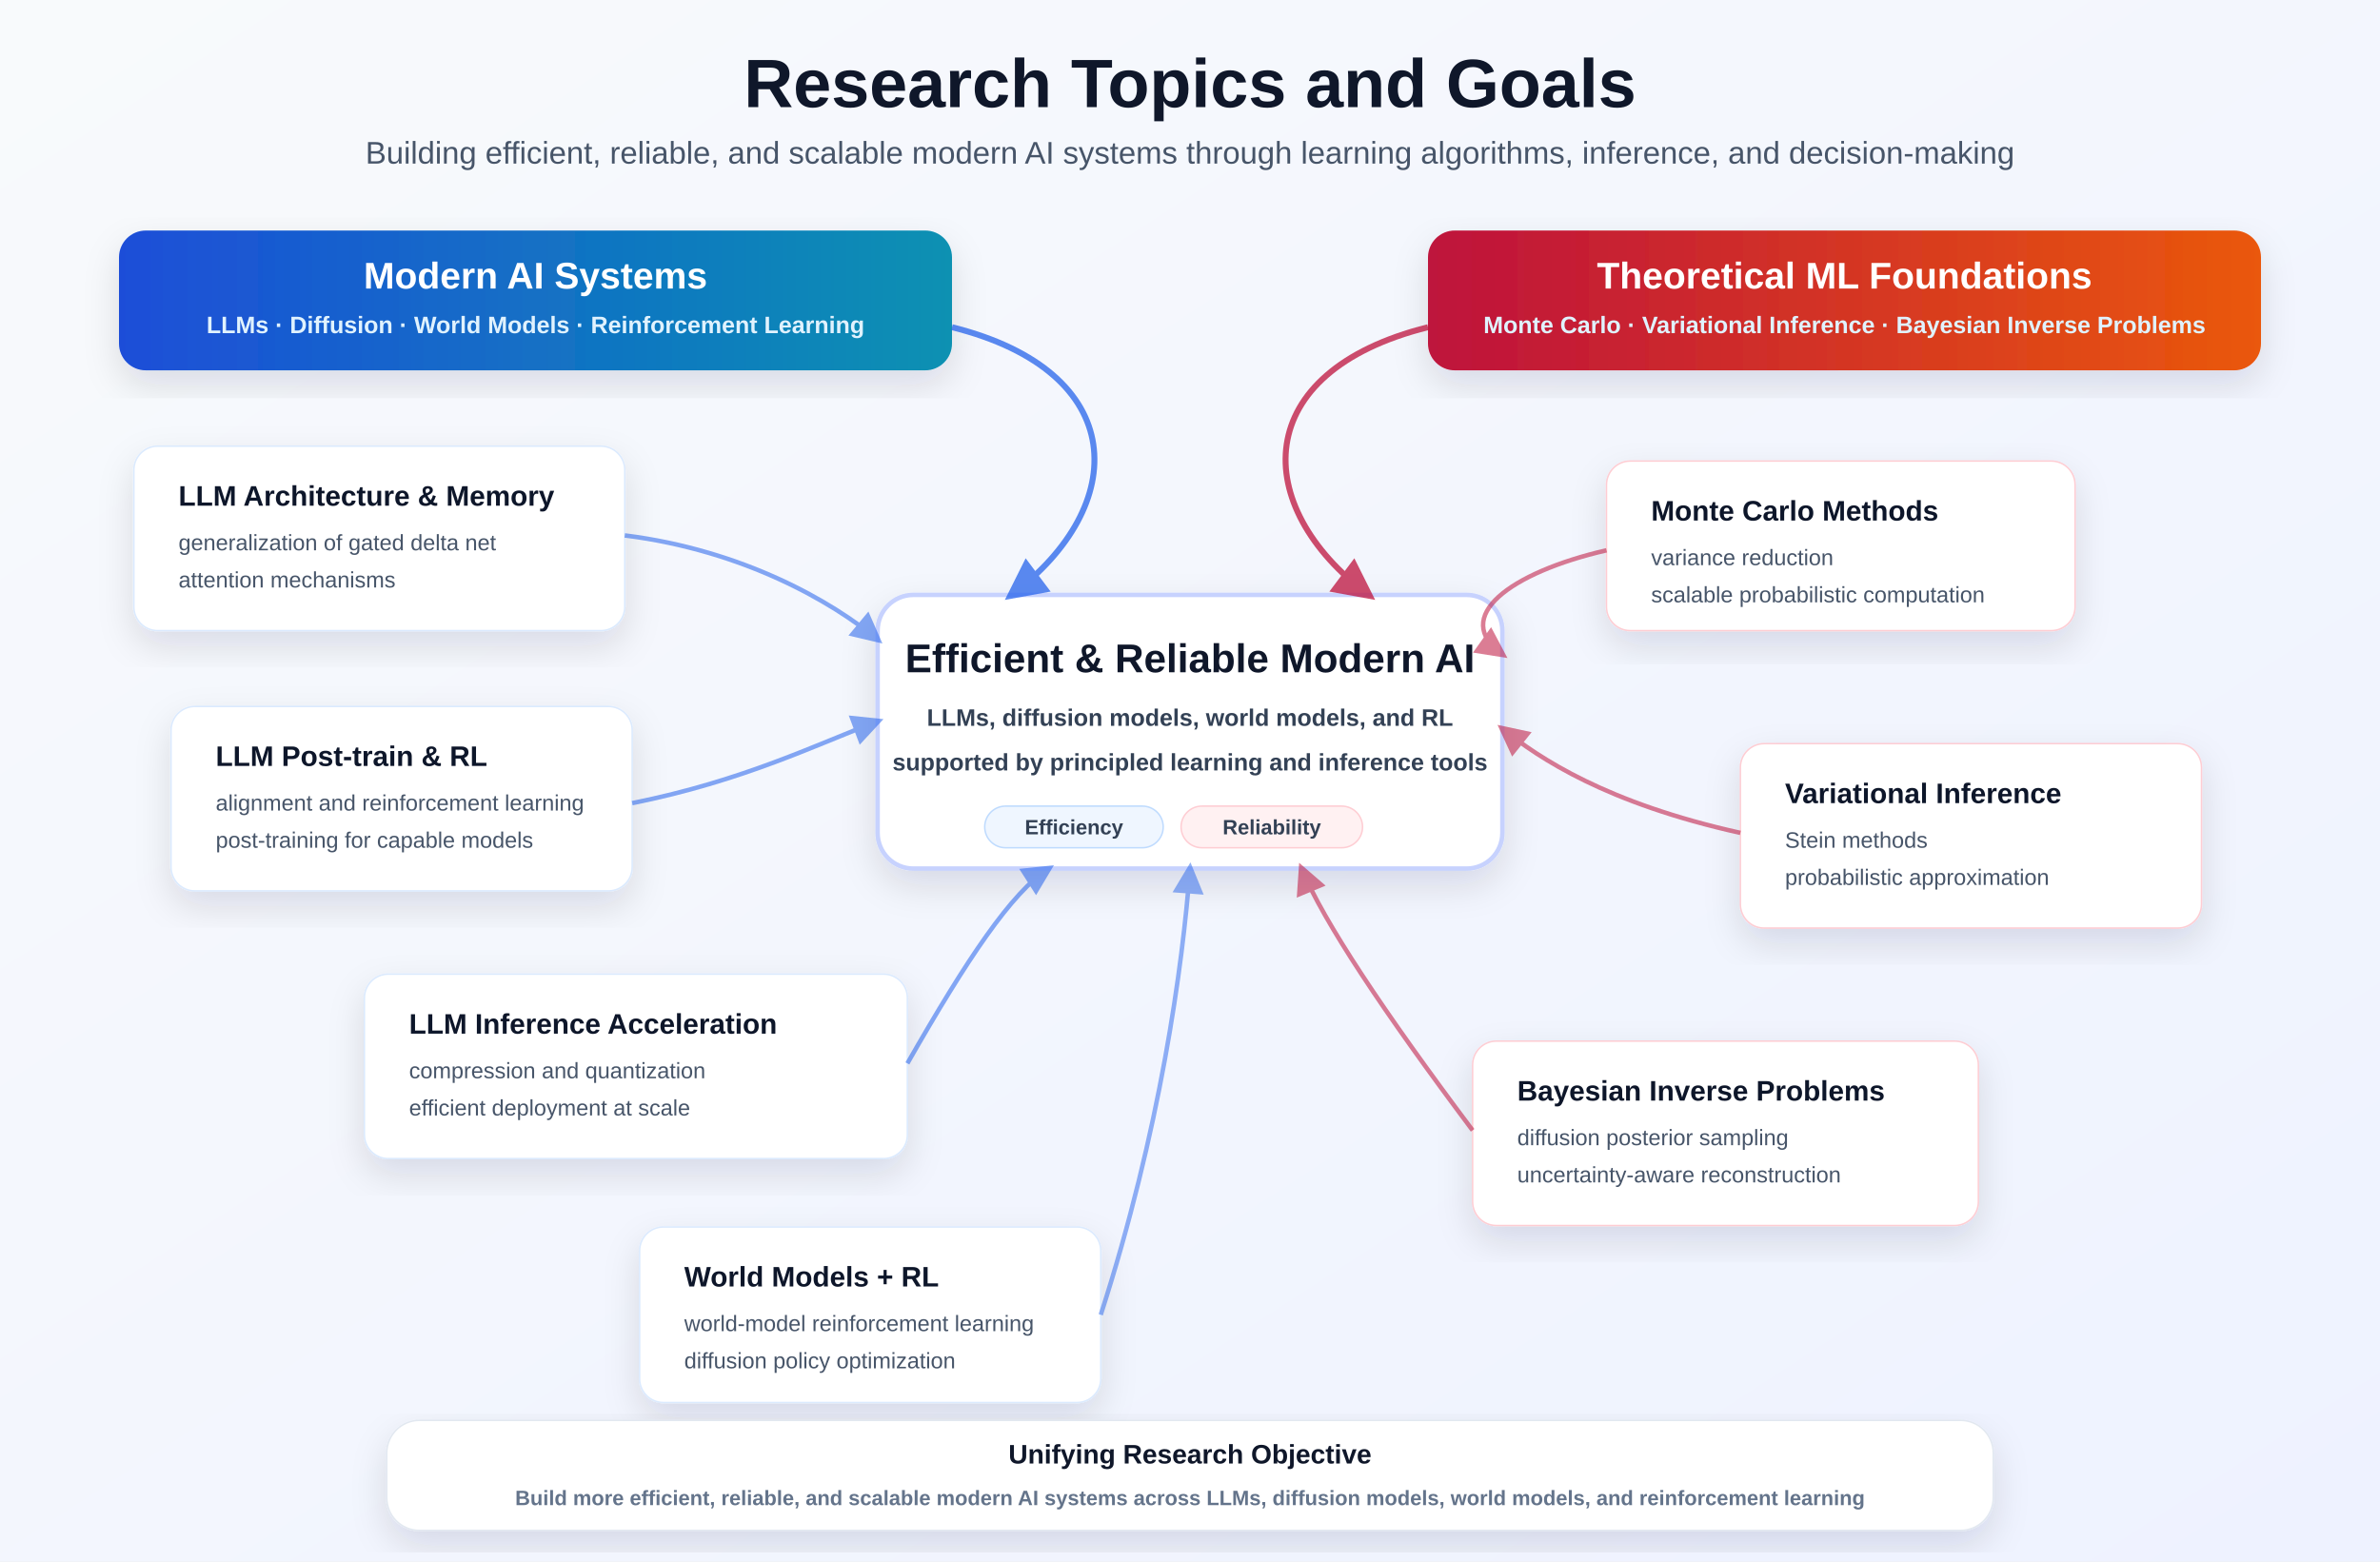
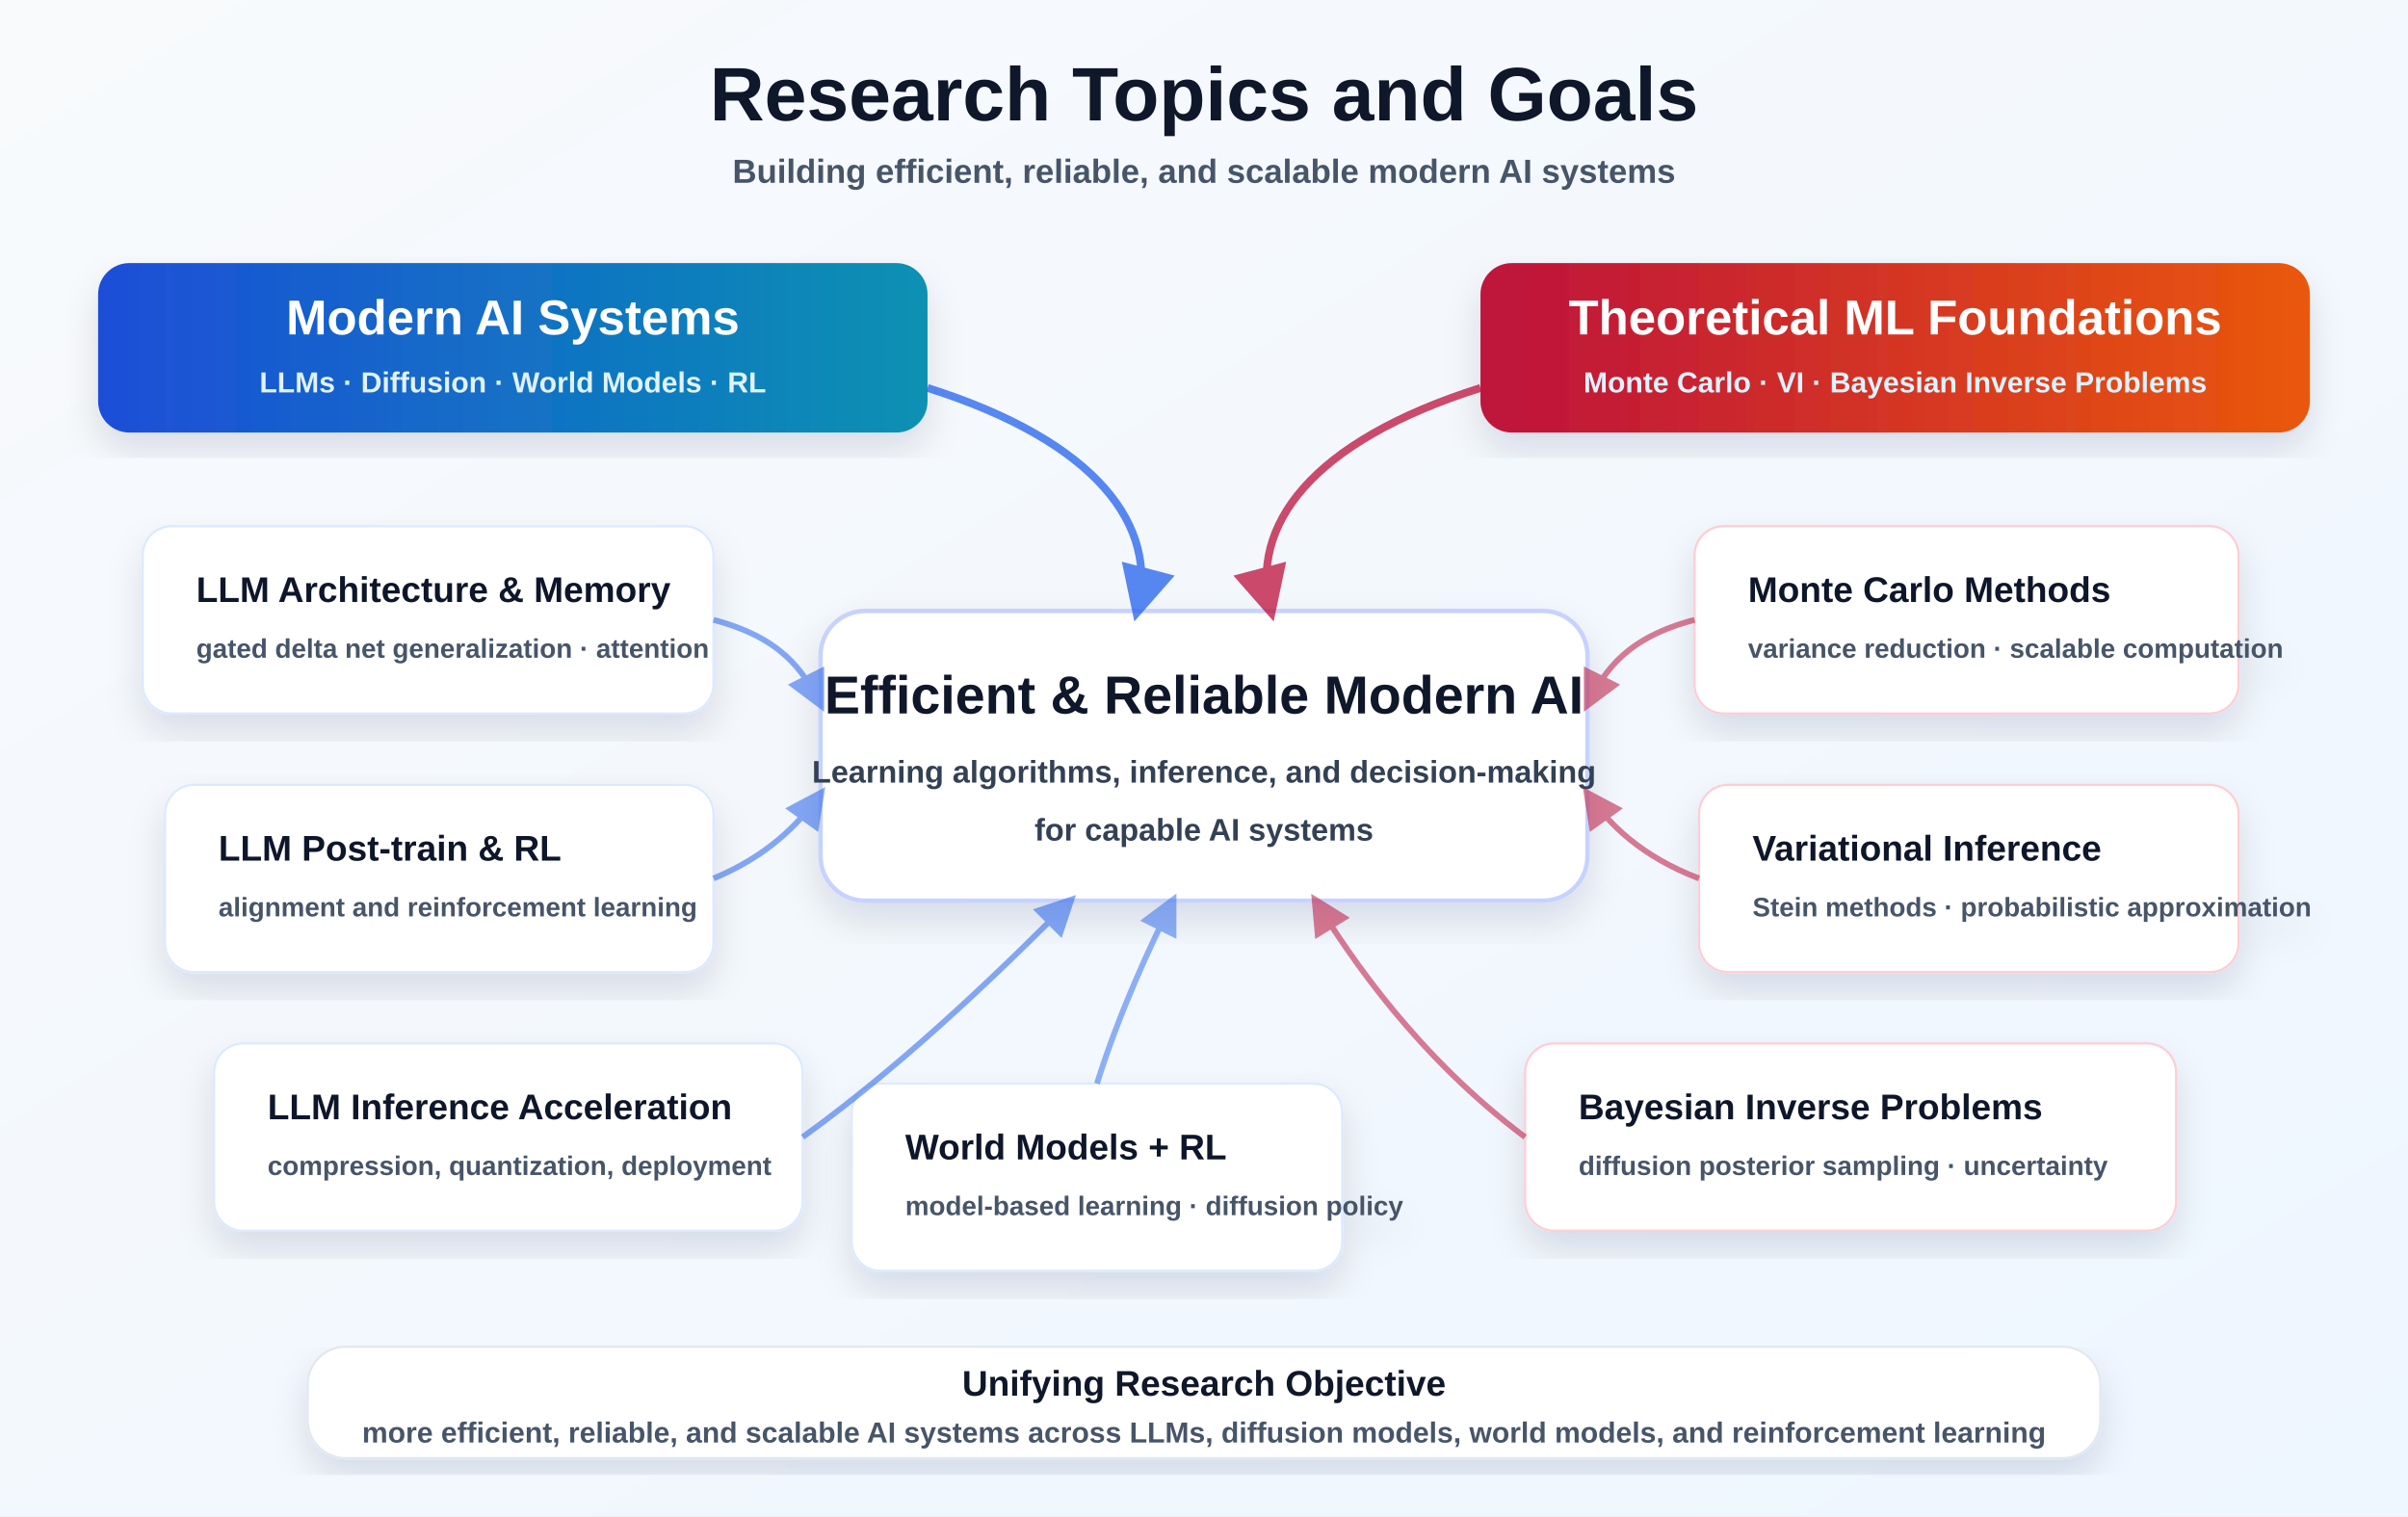
- <svg xmlns="http://www.w3.org/2000/svg" width="1600" height="1050" viewBox="0 0 1600 1050">
+ <svg xmlns="http://www.w3.org/2000/svg" width="1080" height="680" viewBox="0 0 1080 680">
  <defs>
    <linearGradient id="bg" x1="0" x2="1" y1="0" y2="1">
      <stop offset="0" stop-color="#f8fafc" />
-       <stop offset="1" stop-color="#eef2ff" />
+       <stop offset="1" stop-color="#eef6ff" />
    </linearGradient>
    <linearGradient id="blue" x1="0" x2="1">
      <stop offset="0" stop-color="#1d4ed8" />
      <stop offset="1" stop-color="#0891b2" />
    </linearGradient>
    <linearGradient id="rose" x1="0" x2="1">
      <stop offset="0" stop-color="#be123c" />
      <stop offset="1" stop-color="#ea580c" />
    </linearGradient>
-     <filter id="shadow" x="-20%" y="-20%" width="140%" height="140%">
-       <feDropShadow dx="0" dy="10" stdDeviation="12" flood-color="#0f172a" flood-opacity="0.12" />
+     <filter id="softShadow" x="-10%" y="-15%" width="120%" height="130%">
+       <feDropShadow dx="0" dy="8" stdDeviation="8" flood-color="#0f172a" flood-opacity="0.12" />
    </filter>
    <marker id="arrowBlue" viewBox="0 0 10 10" refX="8" refY="5" markerWidth="7" markerHeight="7" orient="auto-start-reverse">
      <path d="M0,0 L10,5 L0,10 z" fill="#2563eb" />
    </marker>
    <marker id="arrowRose" viewBox="0 0 10 10" refX="8" refY="5" markerWidth="7" markerHeight="7" orient="auto-start-reverse">
      <path d="M0,0 L10,5 L0,10 z" fill="#be123c" />
    </marker>
    <style>
-       text{font-family:-apple-system,BlinkMacSystemFont,'Segoe UI',Arial,'Noto Sans SC','Microsoft YaHei',sans-serif;fill:#0f172a}
-       .title{font-size:46px;font-weight:850}.subtitle{font-size:21px;fill:#475569;font-weight:500}.axis{font-size:25px;font-weight:850;fill:white}.axisSub{font-size:16px;fill:#e0f2fe;font-weight:650}.nodeTitle{font-size:19px;font-weight:850}.nodeText{font-size:15px;fill:#475569;font-weight:500}.small{font-size:14px;fill:#64748b;font-weight:650}.bridgeTitle{font-size:27px;font-weight:900;fill:#0f172a}.bridgeText{font-size:16px;fill:#334155;font-weight:650}.tag{font-size:14px;font-weight:850;fill:#334155}.outcome{font-size:18px;font-weight:850;fill:#0f172a}
+       text {
+         font-family: -apple-system, BlinkMacSystemFont, "Segoe UI", Arial, "Noto Sans SC", "Microsoft YaHei", sans-serif;
+         fill: #0f172a;
+         text-rendering: geometricPrecision;
+       }
+       .title { font-size: 34px; font-weight: 850; }
+       .subtitle { font-size: 15px; font-weight: 560; fill: #475569; }
+       .axis { font-size: 22px; font-weight: 850; fill: #ffffff; }
+       .axisSub { font-size: 13px; font-weight: 650; fill: #e0f2fe; }
+       .centerTitle { font-size: 24px; font-weight: 900; }
+       .centerText { font-size: 14px; font-weight: 650; fill: #334155; }
+       .nodeTitle { font-size: 16px; font-weight: 850; }
+       .nodeText { font-size: 12px; font-weight: 560; fill: #475569; }
+       .outcomeTitle { font-size: 16px; font-weight: 850; }
+       .outcomeText { font-size: 13px; font-weight: 650; fill: #475569; }
    </style>
  </defs>
-   <rect width="1600" height="1050" fill="url(#bg)" />
-   <text class="title" x="800" y="72" text-anchor="middle">Research Topics and Goals</text>
-   <text class="subtitle" x="800" y="110" text-anchor="middle">Building efficient, reliable, and scalable modern AI systems through learning algorithms, inference, and decision-making</text>
-   <rect x="80" y="155" width="560" height="94" rx="18" fill="url(#blue)" filter="url(#shadow)" />
-   <text class="axis" x="360" y="194" text-anchor="middle">Modern AI Systems</text>
-   <text class="axisSub" x="360" y="224" text-anchor="middle">LLMs · Diffusion · World Models · Reinforcement Learning</text>
-   <rect x="960" y="155" width="560" height="94" rx="18" fill="url(#rose)" filter="url(#shadow)" />
-   <text class="axis" x="1240" y="194" text-anchor="middle">Theoretical ML Foundations</text>
-   <text class="axisSub" x="1240" y="224" text-anchor="middle">Monte Carlo · Variational Inference · Bayesian Inverse Problems</text>
-   <rect x="590" y="400" width="420" height="184" rx="24" fill="#ffffff" stroke="#c7d2fe" stroke-width="3" filter="url(#shadow)" />
-   <text class="bridgeTitle" x="800" y="452" text-anchor="middle">Efficient &amp; Reliable Modern AI</text>
-   <text class="bridgeText" x="800" y="488" text-anchor="middle">LLMs, diffusion models, world models, and RL</text>
-   <text class="bridgeText" x="800" y="518" text-anchor="middle">supported by principled learning and inference tools</text>
-   <rect x="662" y="542" width="120" height="28" rx="14" fill="#eff6ff" stroke="#bfdbfe" />
-   <text class="tag" x="722" y="561" text-anchor="middle">Efficiency</text>
-   <rect x="794" y="542" width="122" height="28" rx="14" fill="#fff1f2" stroke="#fecdd3" />
-   <text class="tag" x="855" y="561" text-anchor="middle">Reliability</text>
-   <path d="M640 220 C760 250 760 340 680 400" fill="none" stroke="#2563eb" stroke-width="4" marker-end="url(#arrowBlue)" opacity="0.75" />
-   <path d="M960 220 C840 250 840 340 920 400" fill="none" stroke="#be123c" stroke-width="4" marker-end="url(#arrowRose)" opacity="0.75" />
-   <g filter="url(#shadow)">
-     <rect x="90" y="300" width="330" height="124" rx="16" fill="#ffffff" stroke="#dbeafe" />
-     <text class="nodeTitle" x="120" y="340">LLM Architecture &amp; Memory</text>
-     <text class="nodeText" x="120" y="370">generalization of gated delta net</text>
-     <text class="nodeText" x="120" y="395">attention mechanisms</text>
+   <rect width="1080" height="680" fill="url(#bg)" />
+   <text class="title" x="540" y="54" text-anchor="middle">Research Topics and Goals</text>
+   <text class="subtitle" x="540" y="82" text-anchor="middle">Building efficient, reliable, and scalable modern AI systems</text>
+   <rect x="44" y="118" width="372" height="76" rx="14" fill="url(#blue)" filter="url(#softShadow)" />
+   <text class="axis" x="230" y="150" text-anchor="middle">Modern AI Systems</text>
+   <text class="axisSub" x="230" y="176" text-anchor="middle">LLMs · Diffusion · World Models · RL</text>
+   <rect x="664" y="118" width="372" height="76" rx="14" fill="url(#rose)" filter="url(#softShadow)" />
+   <text class="axis" x="850" y="150" text-anchor="middle">Theoretical ML Foundations</text>
+   <text class="axisSub" x="850" y="176" text-anchor="middle">Monte Carlo · VI · Bayesian Inverse Problems</text>
+   <rect x="368" y="274" width="344" height="130" rx="20" fill="#ffffff" stroke="#c7d2fe" stroke-width="2" filter="url(#softShadow)" />
+   <text class="centerTitle" x="540" y="320" text-anchor="middle">Efficient &amp; Reliable Modern AI</text>
+   <text class="centerText" x="540" y="351" text-anchor="middle">Learning algorithms, inference, and decision-making</text>
+   <text class="centerText" x="540" y="377" text-anchor="middle">for capable AI systems</text>
+   <path d="M416 174 C492 198 520 236 510 274" fill="none" stroke="#2563eb" stroke-width="3.5" marker-end="url(#arrowBlue)" opacity="0.76" />
+   <path d="M664 174 C588 198 560 236 570 274" fill="none" stroke="#be123c" stroke-width="3.5" marker-end="url(#arrowRose)" opacity="0.76" />
+   <g filter="url(#softShadow)">
+     <rect x="64" y="236" width="256" height="84" rx="13" fill="#ffffff" stroke="#dbeafe" />
+     <text class="nodeTitle" x="88" y="270">LLM Architecture &amp; Memory</text>
+     <text class="nodeText" x="88" y="295">gated delta net generalization · attention</text>
  </g>
-   <g filter="url(#shadow)">
-     <rect x="115" y="475" width="310" height="124" rx="16" fill="#ffffff" stroke="#dbeafe" />
-     <text class="nodeTitle" x="145" y="515">LLM Post-train &amp; RL</text>
-     <text class="nodeText" x="145" y="545">alignment and reinforcement learning</text>
-     <text class="nodeText" x="145" y="570">post-training for capable models</text>
+   <g filter="url(#softShadow)">
+     <rect x="74" y="352" width="246" height="84" rx="13" fill="#ffffff" stroke="#dbeafe" />
+     <text class="nodeTitle" x="98" y="386">LLM Post-train &amp; RL</text>
+     <text class="nodeText" x="98" y="411">alignment and reinforcement learning</text>
  </g>
-   <g filter="url(#shadow)">
-     <rect x="245" y="655" width="365" height="124" rx="16" fill="#ffffff" stroke="#dbeafe" />
-     <text class="nodeTitle" x="275" y="695">LLM Inference Acceleration</text>
-     <text class="nodeText" x="275" y="725">compression and quantization</text>
-     <text class="nodeText" x="275" y="750">efficient deployment at scale</text>
+   <g filter="url(#softShadow)">
+     <rect x="96" y="468" width="264" height="84" rx="13" fill="#ffffff" stroke="#dbeafe" />
+     <text class="nodeTitle" x="120" y="502">LLM Inference Acceleration</text>
+     <text class="nodeText" x="120" y="527">compression, quantization, deployment</text>
  </g>
-   <g filter="url(#shadow)">
-     <rect x="430" y="825" width="310" height="118" rx="16" fill="#ffffff" stroke="#dbeafe" />
-     <text class="nodeTitle" x="460" y="865">World Models + RL</text>
-     <text class="nodeText" x="460" y="895">world-model reinforcement learning</text>
-     <text class="nodeText" x="460" y="920">diffusion policy optimization</text>
+   <g filter="url(#softShadow)">
+     <rect x="382" y="486" width="220" height="84" rx="13" fill="#ffffff" stroke="#dbeafe" />
+     <text class="nodeTitle" x="406" y="520">World Models + RL</text>
+     <text class="nodeText" x="406" y="545">model-based learning · diffusion policy</text>
  </g>
-   <g filter="url(#shadow)">
-     <rect x="1080" y="310" width="315" height="114" rx="16" fill="#ffffff" stroke="#fecdd3" />
-     <text class="nodeTitle" x="1110" y="350">Monte Carlo Methods</text>
-     <text class="nodeText" x="1110" y="380">variance reduction</text>
-     <text class="nodeText" x="1110" y="405">scalable probabilistic computation</text>
+   <g filter="url(#softShadow)">
+     <rect x="760" y="236" width="244" height="84" rx="13" fill="#ffffff" stroke="#fecdd3" />
+     <text class="nodeTitle" x="784" y="270">Monte Carlo Methods</text>
+     <text class="nodeText" x="784" y="295">variance reduction · scalable computation</text>
  </g>
-   <g filter="url(#shadow)">
-     <rect x="1170" y="500" width="310" height="124" rx="16" fill="#ffffff" stroke="#fecdd3" />
-     <text class="nodeTitle" x="1200" y="540">Variational Inference</text>
-     <text class="nodeText" x="1200" y="570">Stein methods</text>
-     <text class="nodeText" x="1200" y="595">probabilistic approximation</text>
+   <g filter="url(#softShadow)">
+     <rect x="762" y="352" width="242" height="84" rx="13" fill="#ffffff" stroke="#fecdd3" />
+     <text class="nodeTitle" x="786" y="386">Variational Inference</text>
+     <text class="nodeText" x="786" y="411">Stein methods · probabilistic approximation</text>
  </g>
-   <g filter="url(#shadow)">
-     <rect x="990" y="700" width="340" height="124" rx="16" fill="#ffffff" stroke="#fecdd3" />
-     <text class="nodeTitle" x="1020" y="740">Bayesian Inverse Problems</text>
-     <text class="nodeText" x="1020" y="770">diffusion posterior sampling</text>
-     <text class="nodeText" x="1020" y="795">uncertainty-aware reconstruction</text>
+   <g filter="url(#softShadow)">
+     <rect x="684" y="468" width="292" height="84" rx="13" fill="#ffffff" stroke="#fecdd3" />
+     <text class="nodeTitle" x="708" y="502">Bayesian Inverse Problems</text>
+     <text class="nodeText" x="708" y="527">diffusion posterior sampling · uncertainty</text>
  </g>
-   <path d="M420 360 C500 370 560 405 590 430" fill="none" stroke="#2563eb" stroke-width="3" marker-end="url(#arrowBlue)" opacity="0.55" />
-   <path d="M425 540 C500 525 550 500 590 485" fill="none" stroke="#2563eb" stroke-width="3" marker-end="url(#arrowBlue)" opacity="0.55" />
-   <path d="M610 715 C650 645 680 600 705 584" fill="none" stroke="#2563eb" stroke-width="3" marker-end="url(#arrowBlue)" opacity="0.55" />
-   <path d="M740 884 C780 760 795 650 800 584" fill="none" stroke="#2563eb" stroke-width="3" marker-end="url(#arrowBlue)" opacity="0.5" />
-   <path d="M1080 370 C1015 385 975 415 1010 440" fill="none" stroke="#be123c" stroke-width="3" marker-end="url(#arrowRose)" opacity="0.55" />
-   <path d="M1170 560 C1080 540 1035 510 1010 490" fill="none" stroke="#be123c" stroke-width="3" marker-end="url(#arrowRose)" opacity="0.55" />
-   <path d="M990 760 C930 680 890 620 875 584" fill="none" stroke="#be123c" stroke-width="3" marker-end="url(#arrowRose)" opacity="0.55" />
-   <rect x="270" y="975" width="1060" height="0" rx="0" fill="none" />
-   <rect x="260" y="955" width="1080" height="74" rx="22" fill="#ffffff" stroke="#e2e8f0" filter="url(#shadow)" />
-   <text class="outcome" x="800" y="984" text-anchor="middle">Unifying Research Objective</text>
-   <text class="small" x="800" y="1012" text-anchor="middle">Build more efficient, reliable, and scalable modern AI systems across LLMs, diffusion models, world models, and reinforcement learning</text>
+   <path d="M320 278 C350 286 360 300 368 316" fill="none" stroke="#2563eb" stroke-width="2.6" marker-end="url(#arrowBlue)" opacity="0.55" />
+   <path d="M320 394 C344 384 358 370 368 356" fill="none" stroke="#2563eb" stroke-width="2.6" marker-end="url(#arrowBlue)" opacity="0.55" />
+   <path d="M360 510 C410 474 456 428 480 404" fill="none" stroke="#2563eb" stroke-width="2.6" marker-end="url(#arrowBlue)" opacity="0.55" />
+   <path d="M492 486 C502 454 516 424 526 404" fill="none" stroke="#2563eb" stroke-width="2.6" marker-end="url(#arrowBlue)" opacity="0.5" />
+   <path d="M760 278 C730 286 720 300 712 316" fill="none" stroke="#be123c" stroke-width="2.6" marker-end="url(#arrowRose)" opacity="0.55" />
+   <path d="M762 394 C736 384 722 370 712 356" fill="none" stroke="#be123c" stroke-width="2.6" marker-end="url(#arrowRose)" opacity="0.55" />
+   <path d="M684 510 C636 474 606 430 590 404" fill="none" stroke="#be123c" stroke-width="2.6" marker-end="url(#arrowRose)" opacity="0.55" />
+   <rect x="138" y="604" width="804" height="50" rx="17" fill="#ffffff" stroke="#e2e8f0" filter="url(#softShadow)" />
+   <text class="outcomeTitle" x="540" y="626" text-anchor="middle">Unifying Research Objective</text>
+   <text class="outcomeText" x="540" y="647" text-anchor="middle">more efficient, reliable, and scalable AI systems across LLMs, diffusion models, world models, and reinforcement learning</text>
</svg>
